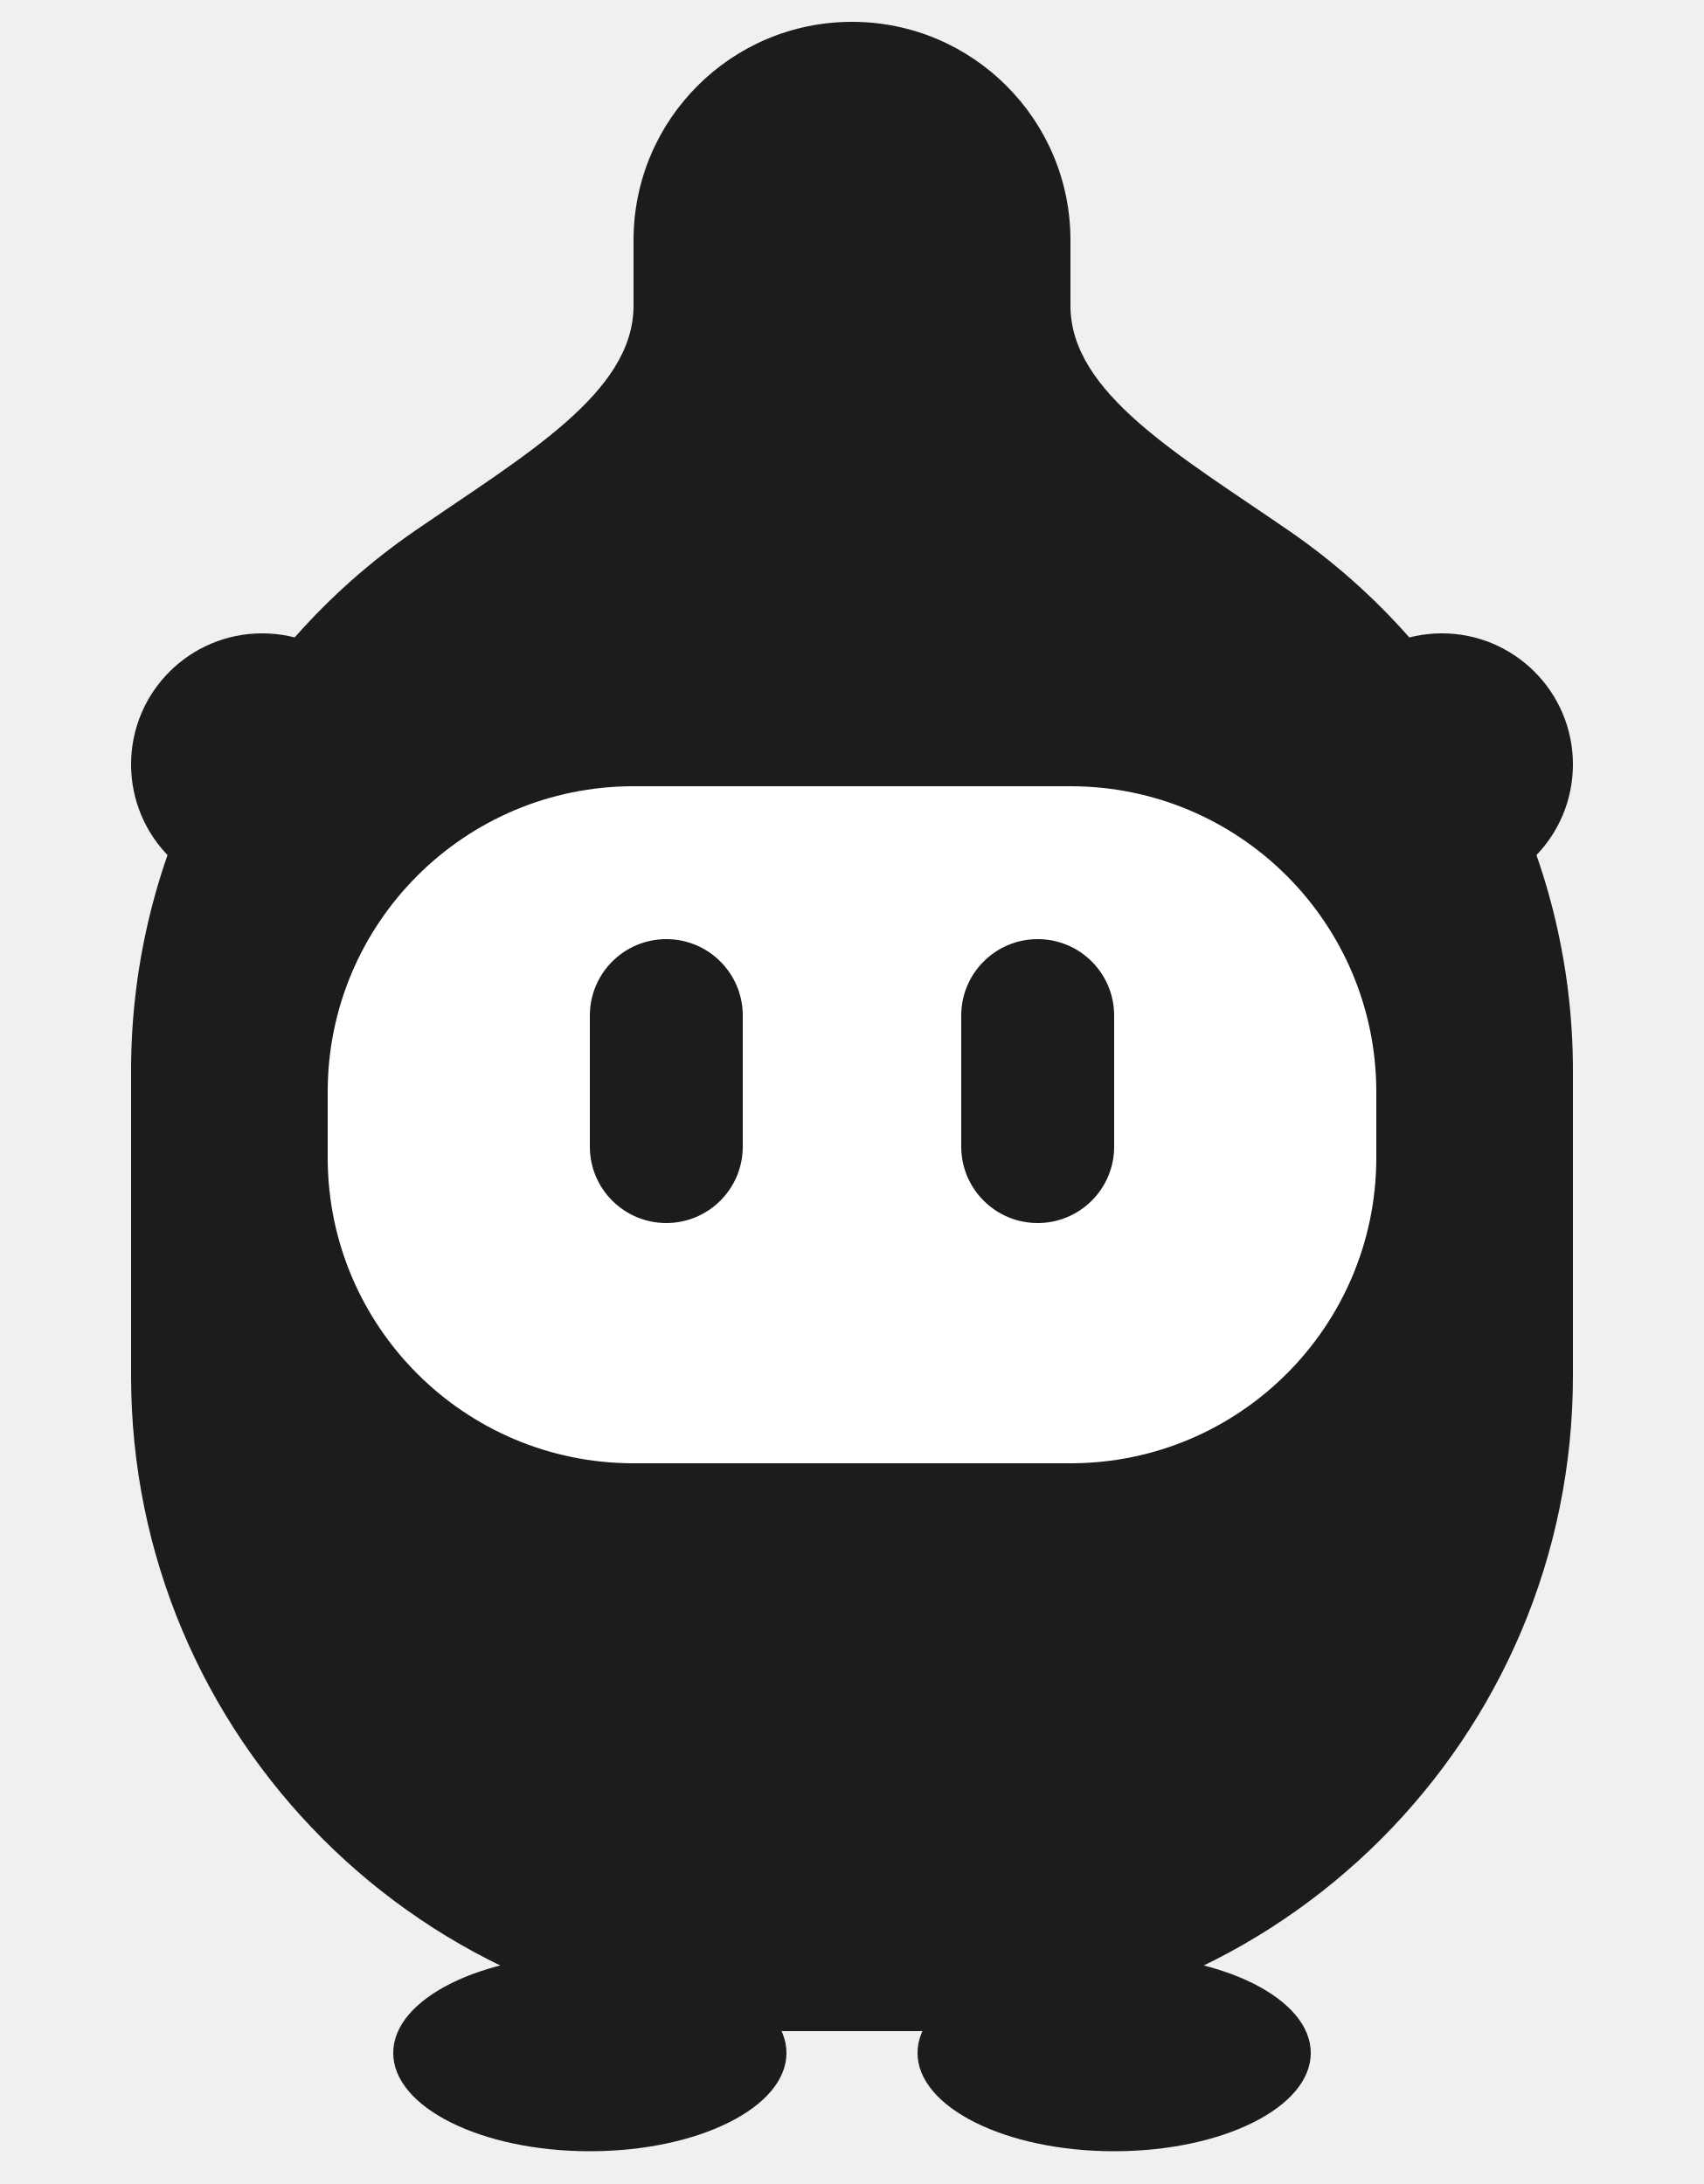
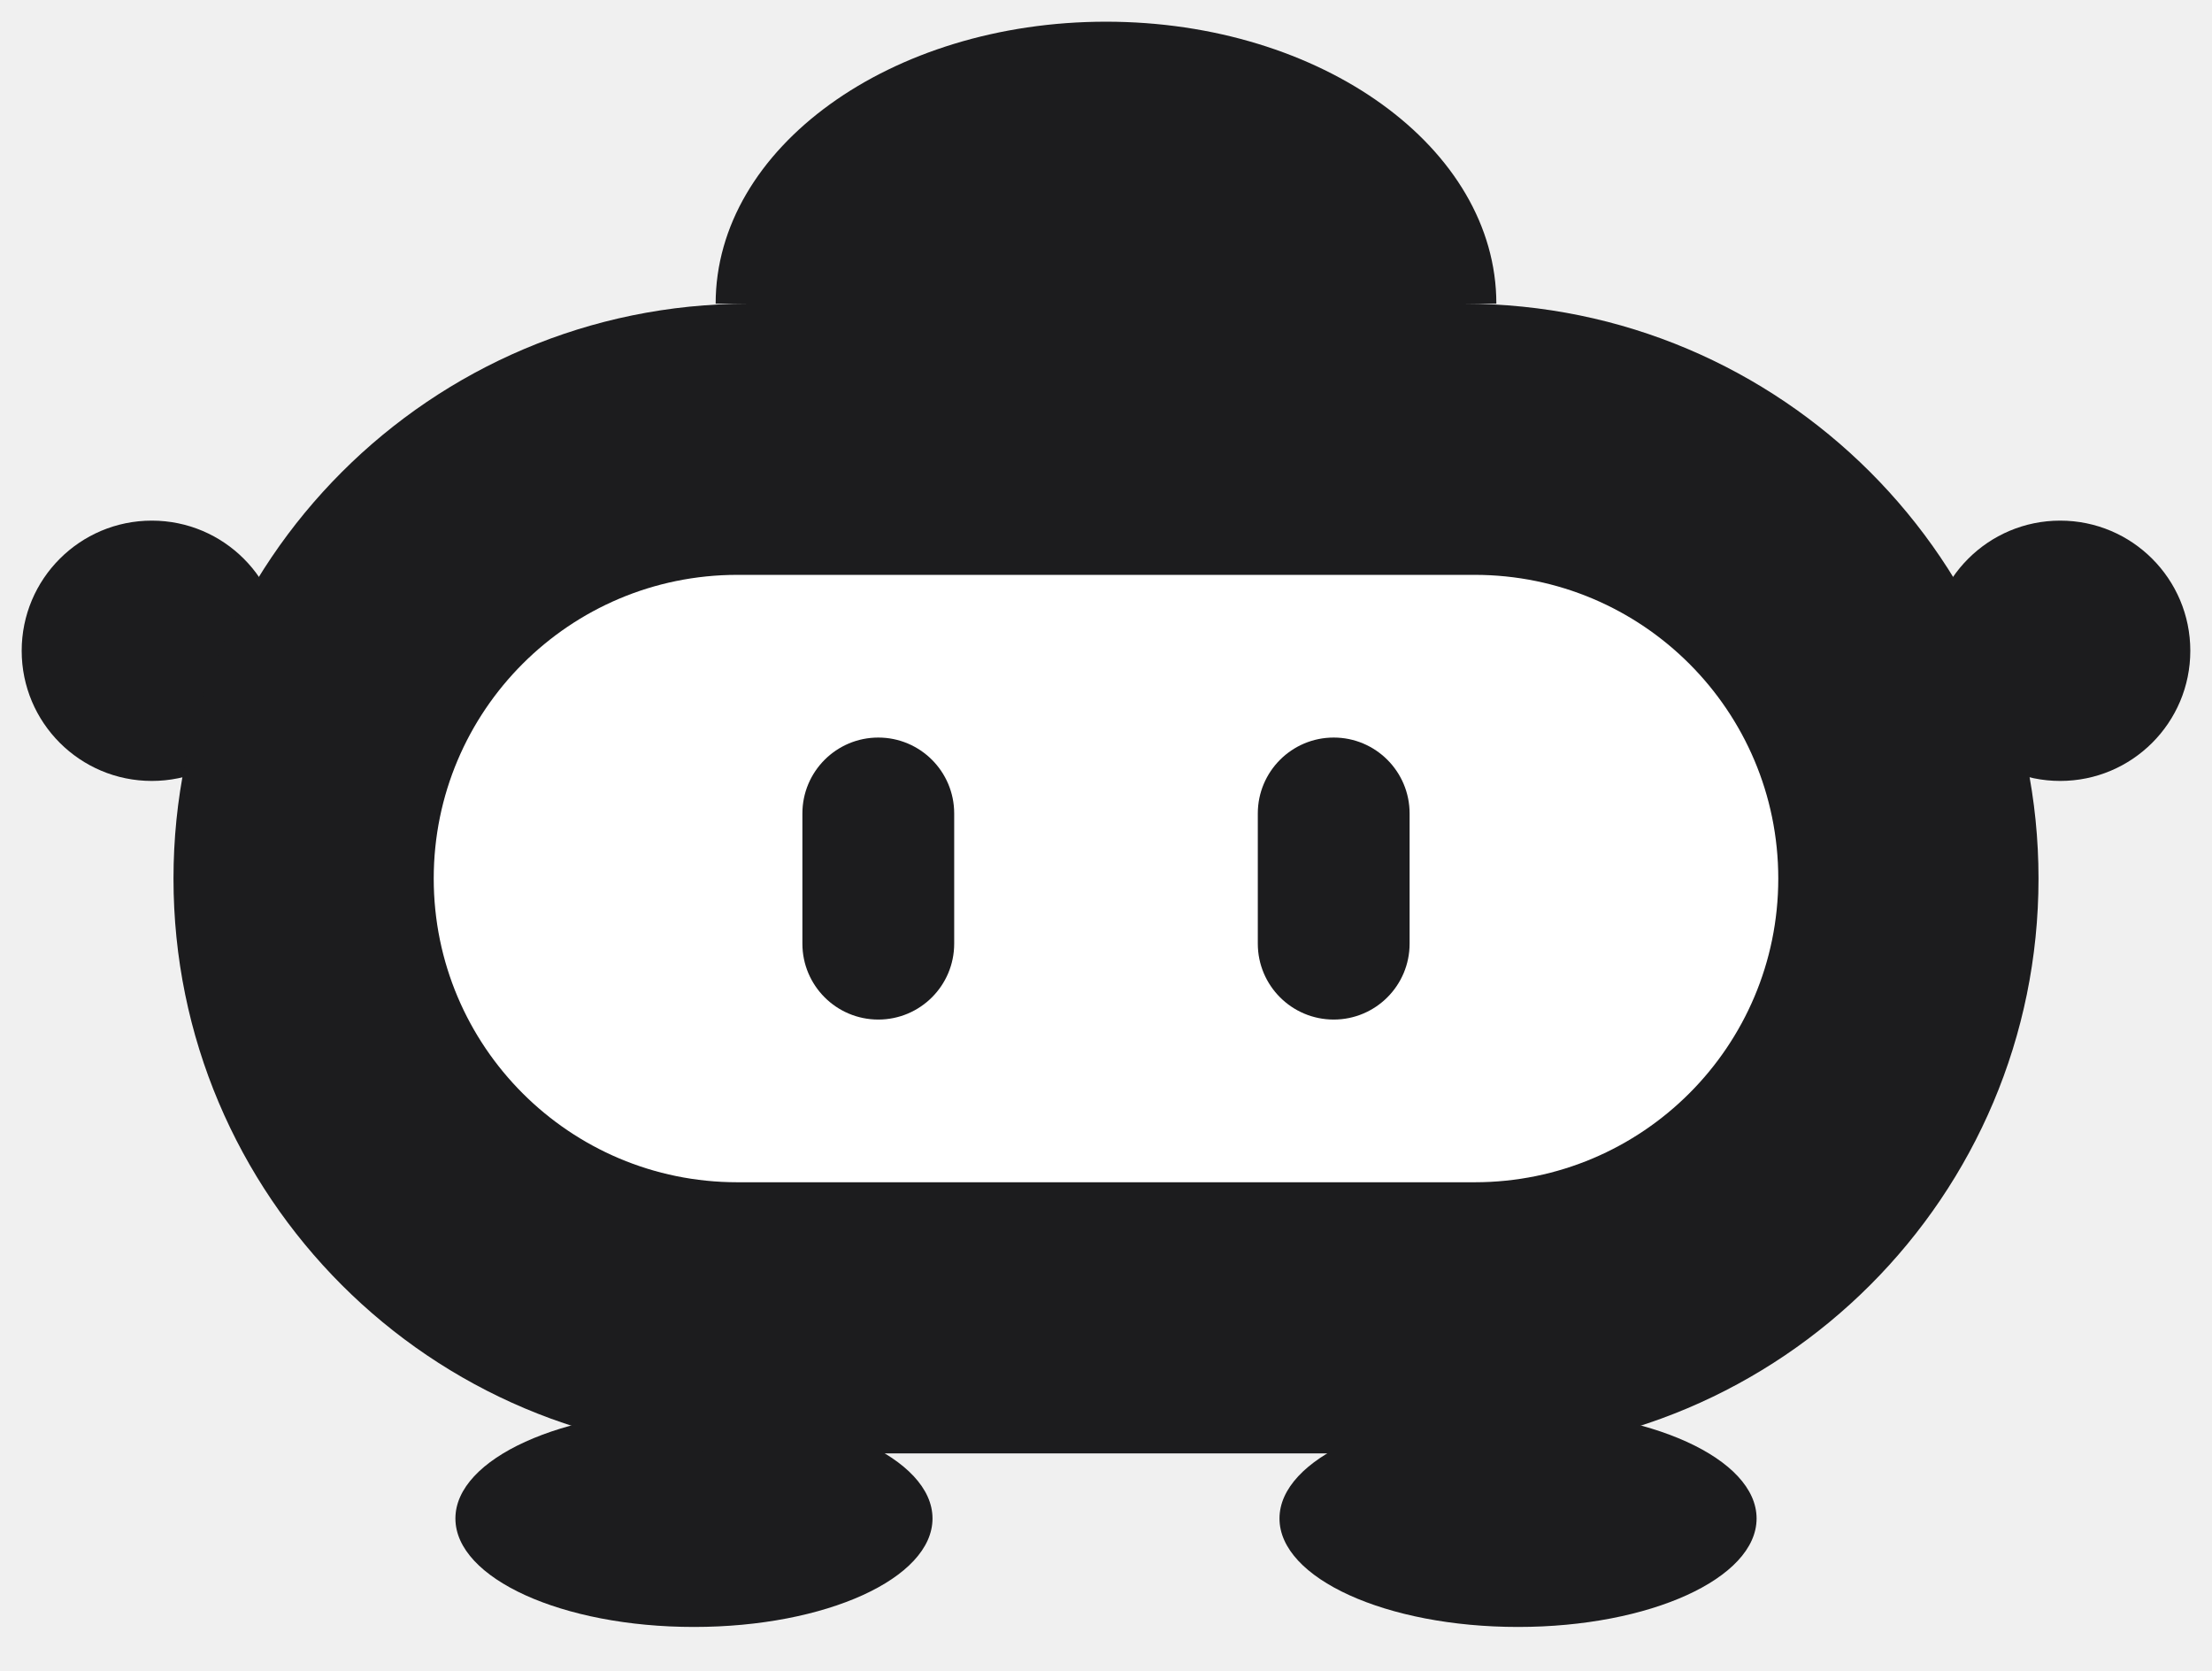
- <svg xmlns="http://www.w3.org/2000/svg" viewBox="50 26 156 200">
-   <ellipse cx="104" cy="214" rx="18" ry="9" fill="#1C1C1E" />
-   <ellipse cx="152" cy="214" rx="18" ry="9" fill="#1C1C1E" />
-   <circle cx="74" cy="96" r="12" fill="#1C1C1E" />
-   <circle cx="182" cy="96" r="12" fill="#1C1C1E" />
-   <path fill="#1C1C1E" d="M62 124 A60 60 0 0 1 88 74.6 C98 67.7 108 62 108 54 L108 48 A20 20 0 0 1 148 48 L148 54 C148 62 158 67.7 168 74.6 A60 60 0 0 1 194 124 L194 152 A60 60 0 0 1 134 212 L122 212 A60 60 0 0 1 62 152 Z" />
-   <rect x="80" y="98" width="96" height="62" rx="28" fill="#FFFFFF" />
-   <rect x="104" y="112" width="14" height="26" rx="7.0" fill="#1C1C1E" />
-   <rect x="138" y="112" width="14" height="26" rx="7.0" fill="#1C1C1E" />
+ <svg xmlns="http://www.w3.org/2000/svg" viewBox="26 64 204 154">
+   <ellipse cx="90" cy="204" rx="22" ry="10" fill="#1C1C1E" />
+   <ellipse cx="166" cy="204" rx="22" ry="10" fill="#1C1C1E" />
+   <circle cx="40" cy="124.0" r="12" fill="#1C1C1E" />
+   <circle cx="216" cy="124.0" r="12" fill="#1C1C1E" />
+   <path fill="#1C1C1E" d="M95.0 92 L92 92 A36 26 0 0 1 164 92 L161.0 92 A53.0 53.0 0 0 1 161.0 198 L95.0 198 A53.0 53.0 0 0 1 95.0 92 Z" />
+   <rect x="66.0" y="117.0" width="124" height="56" rx="28.0" fill="#FFFFFF" />
+   <rect x="100.0" y="132.0" width="14" height="26" rx="7.0" fill="#1C1C1E" />
+   <rect x="142.0" y="132.0" width="14" height="26" rx="7.0" fill="#1C1C1E" />
</svg>
